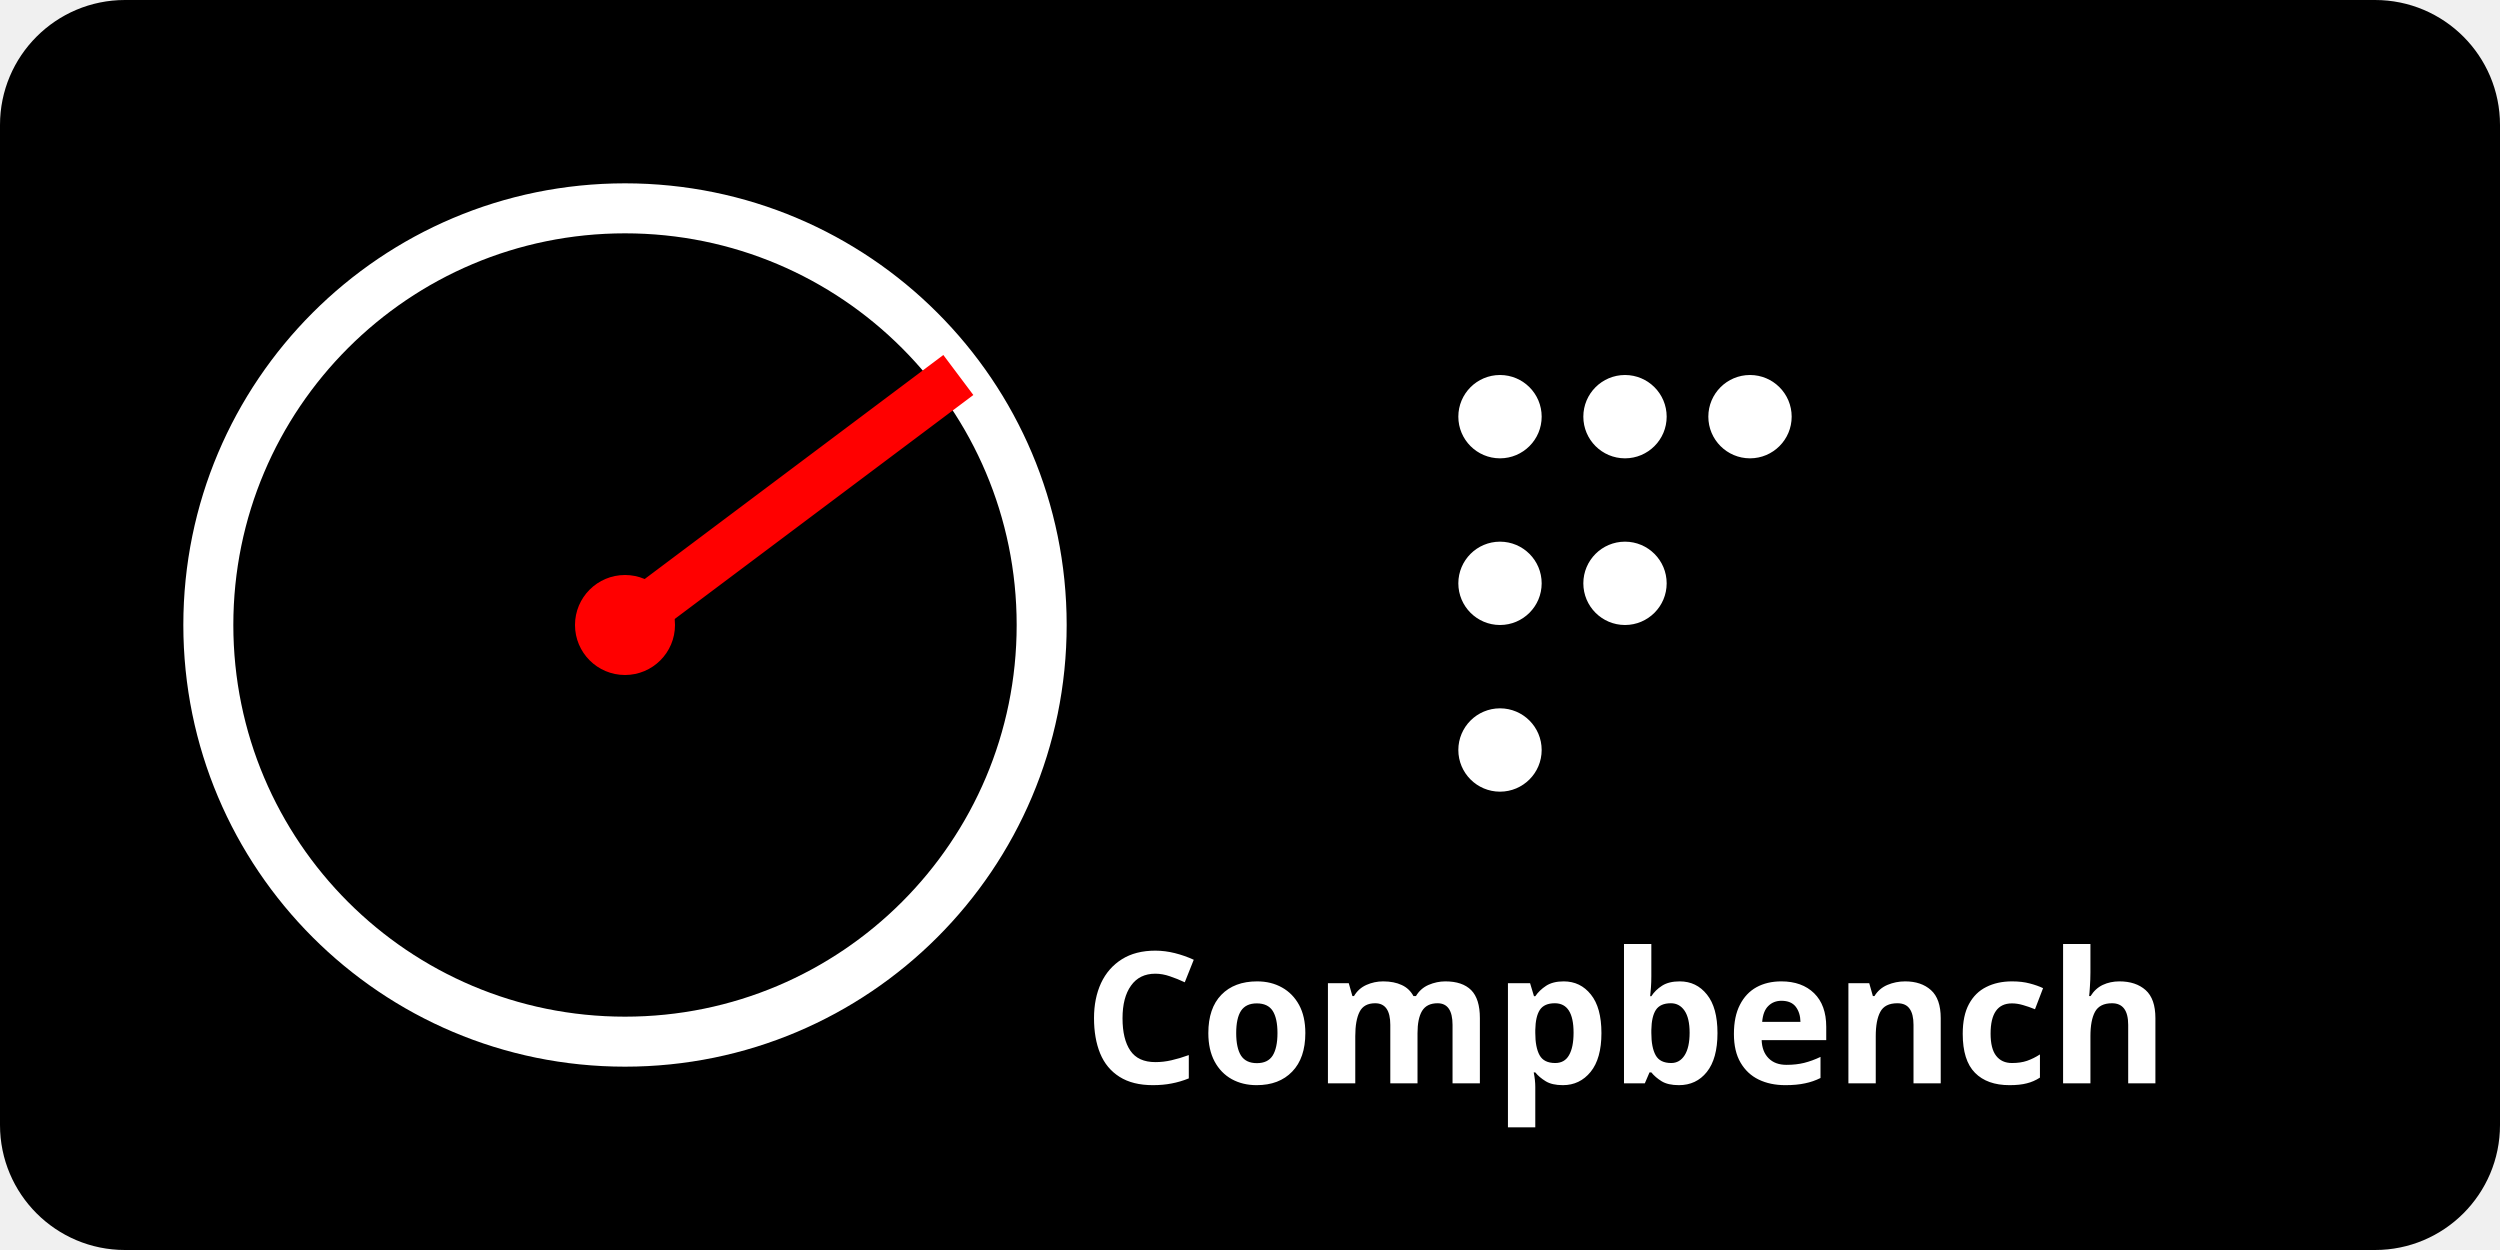
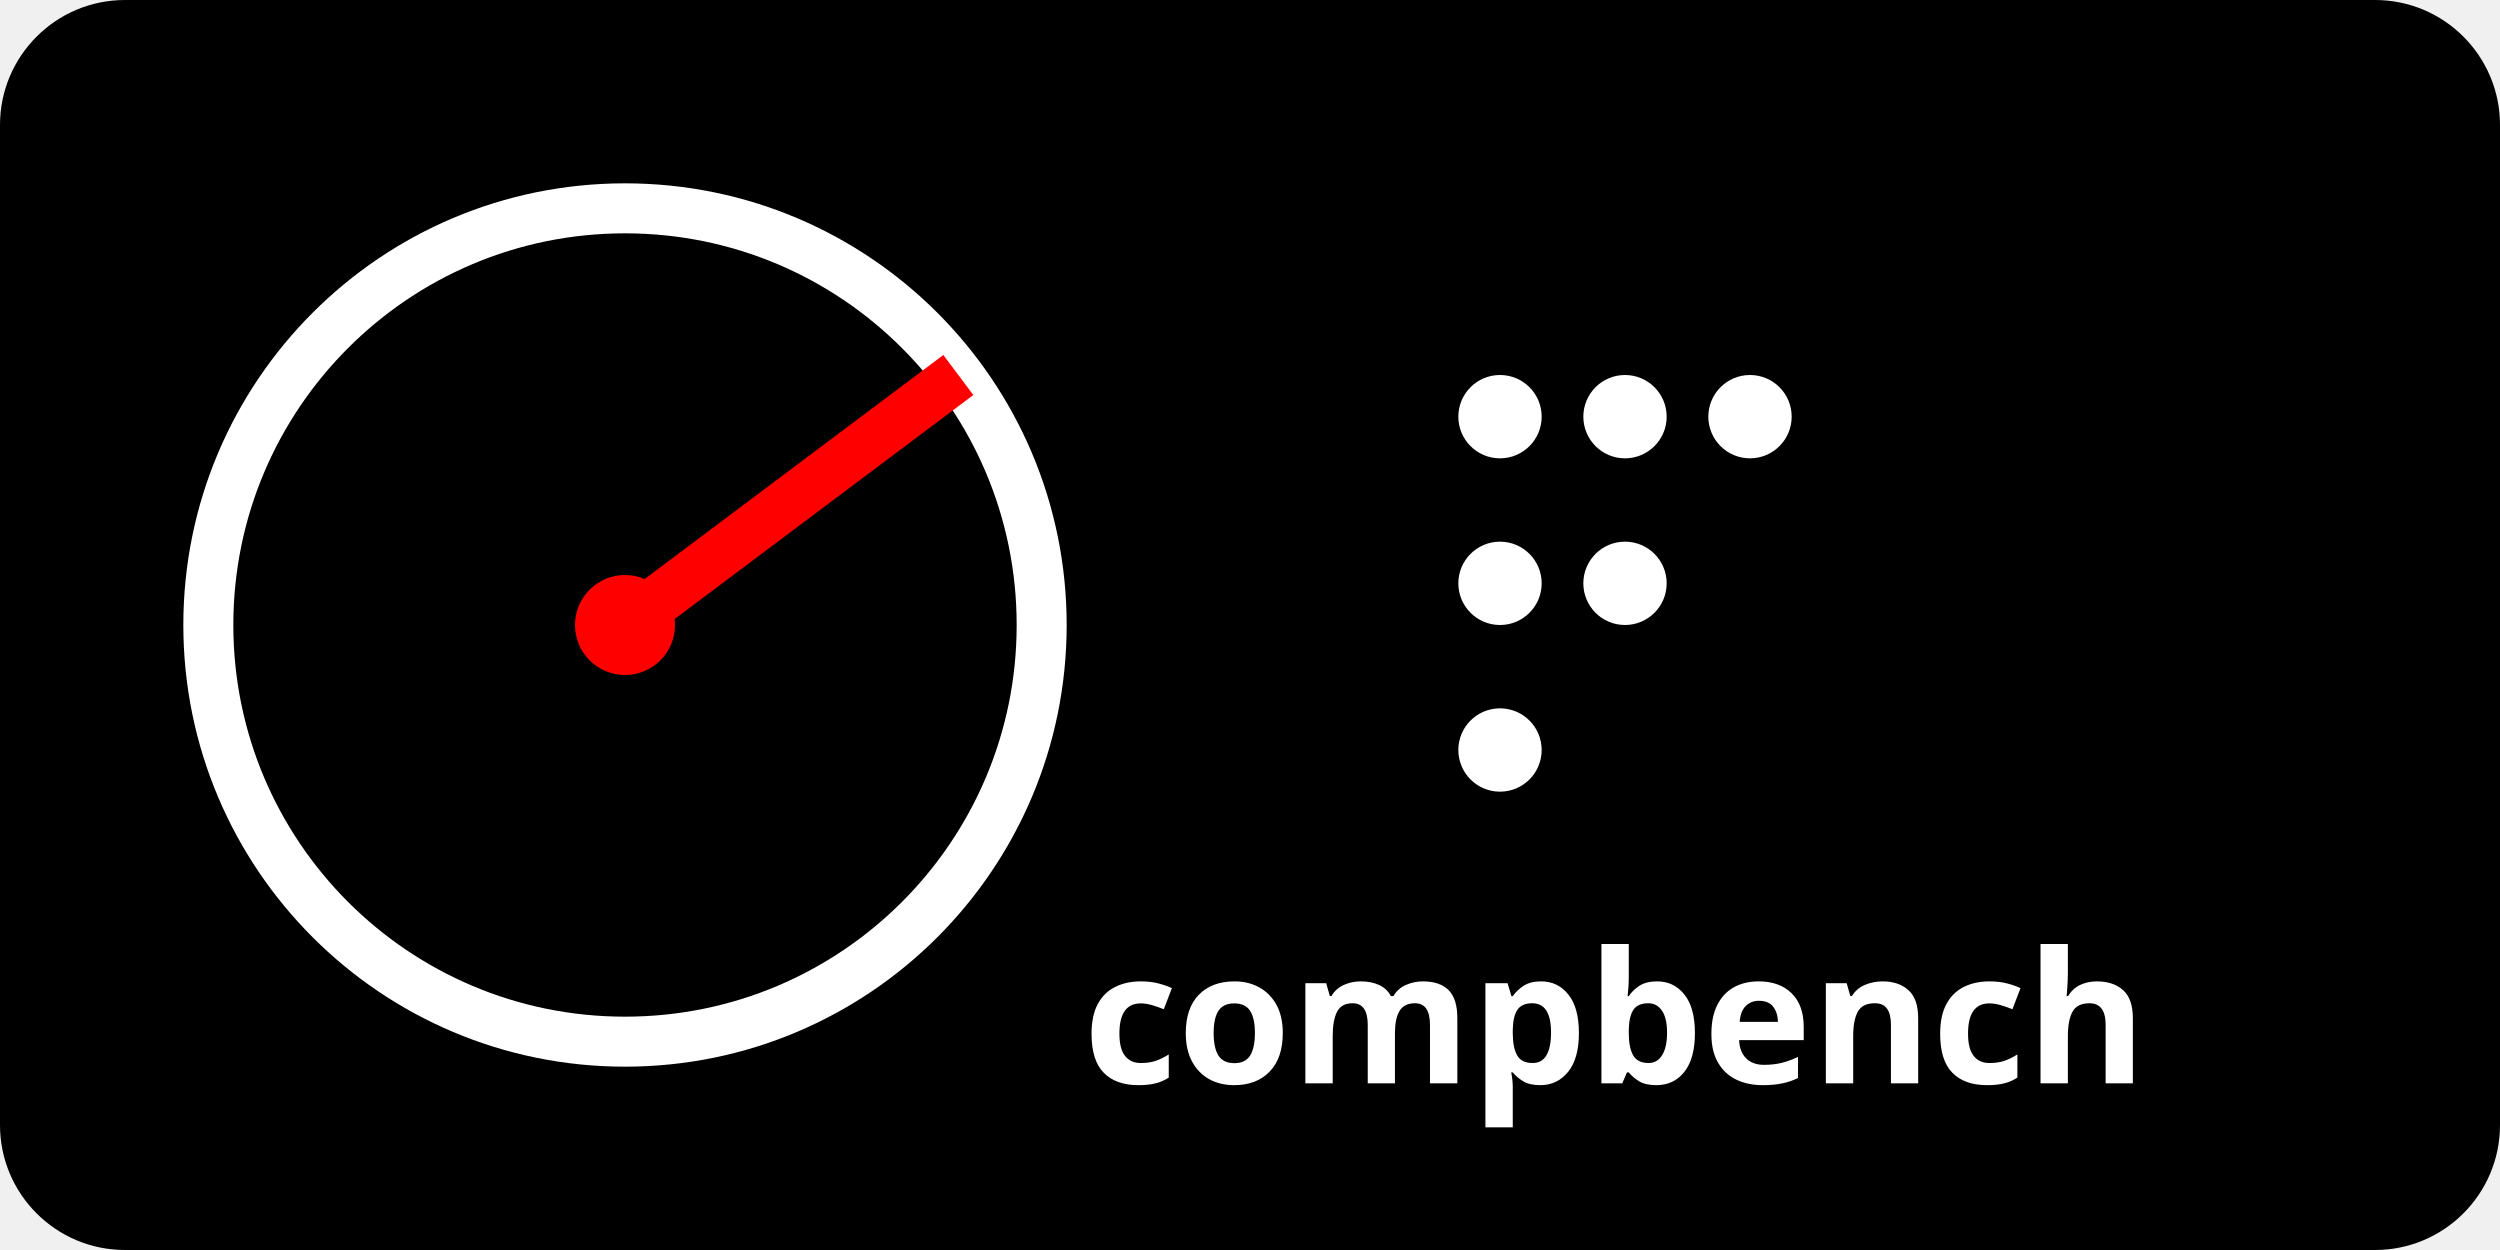
<svg xmlns="http://www.w3.org/2000/svg" width="300" height="150" viewBox="0 0 300 150">
  <rect width="100%" height="100%" fill="black" rx="15" />
  <circle cx="75" cy="75" r="50" stroke="white" stroke-width="6" fill="none" />
  <path d="M75,75 L115,45" stroke="red" stroke-width="6" />
  <circle cx="75" cy="75" r="6" fill="red" />
  <circle cx="180" cy="50" r="5" fill="white" />
  <circle cx="195" cy="50" r="5" fill="white" />
  <circle cx="210" cy="50" r="5" fill="white" />
  <circle cx="180" cy="70" r="5" fill="white" />
  <circle cx="195" cy="70" r="5" fill="white" />
  <circle cx="180" cy="90" r="5" fill="white" />
-   <text x="130" y="130" font-family="sans-serif" font-size="22" font-weight="bold" fill="white">Compbench</text>
+   <text x="130" y="130" font-family="sans-serif" font-size="22" font-weight="bold" fill="white">compbench</text>
</svg>
